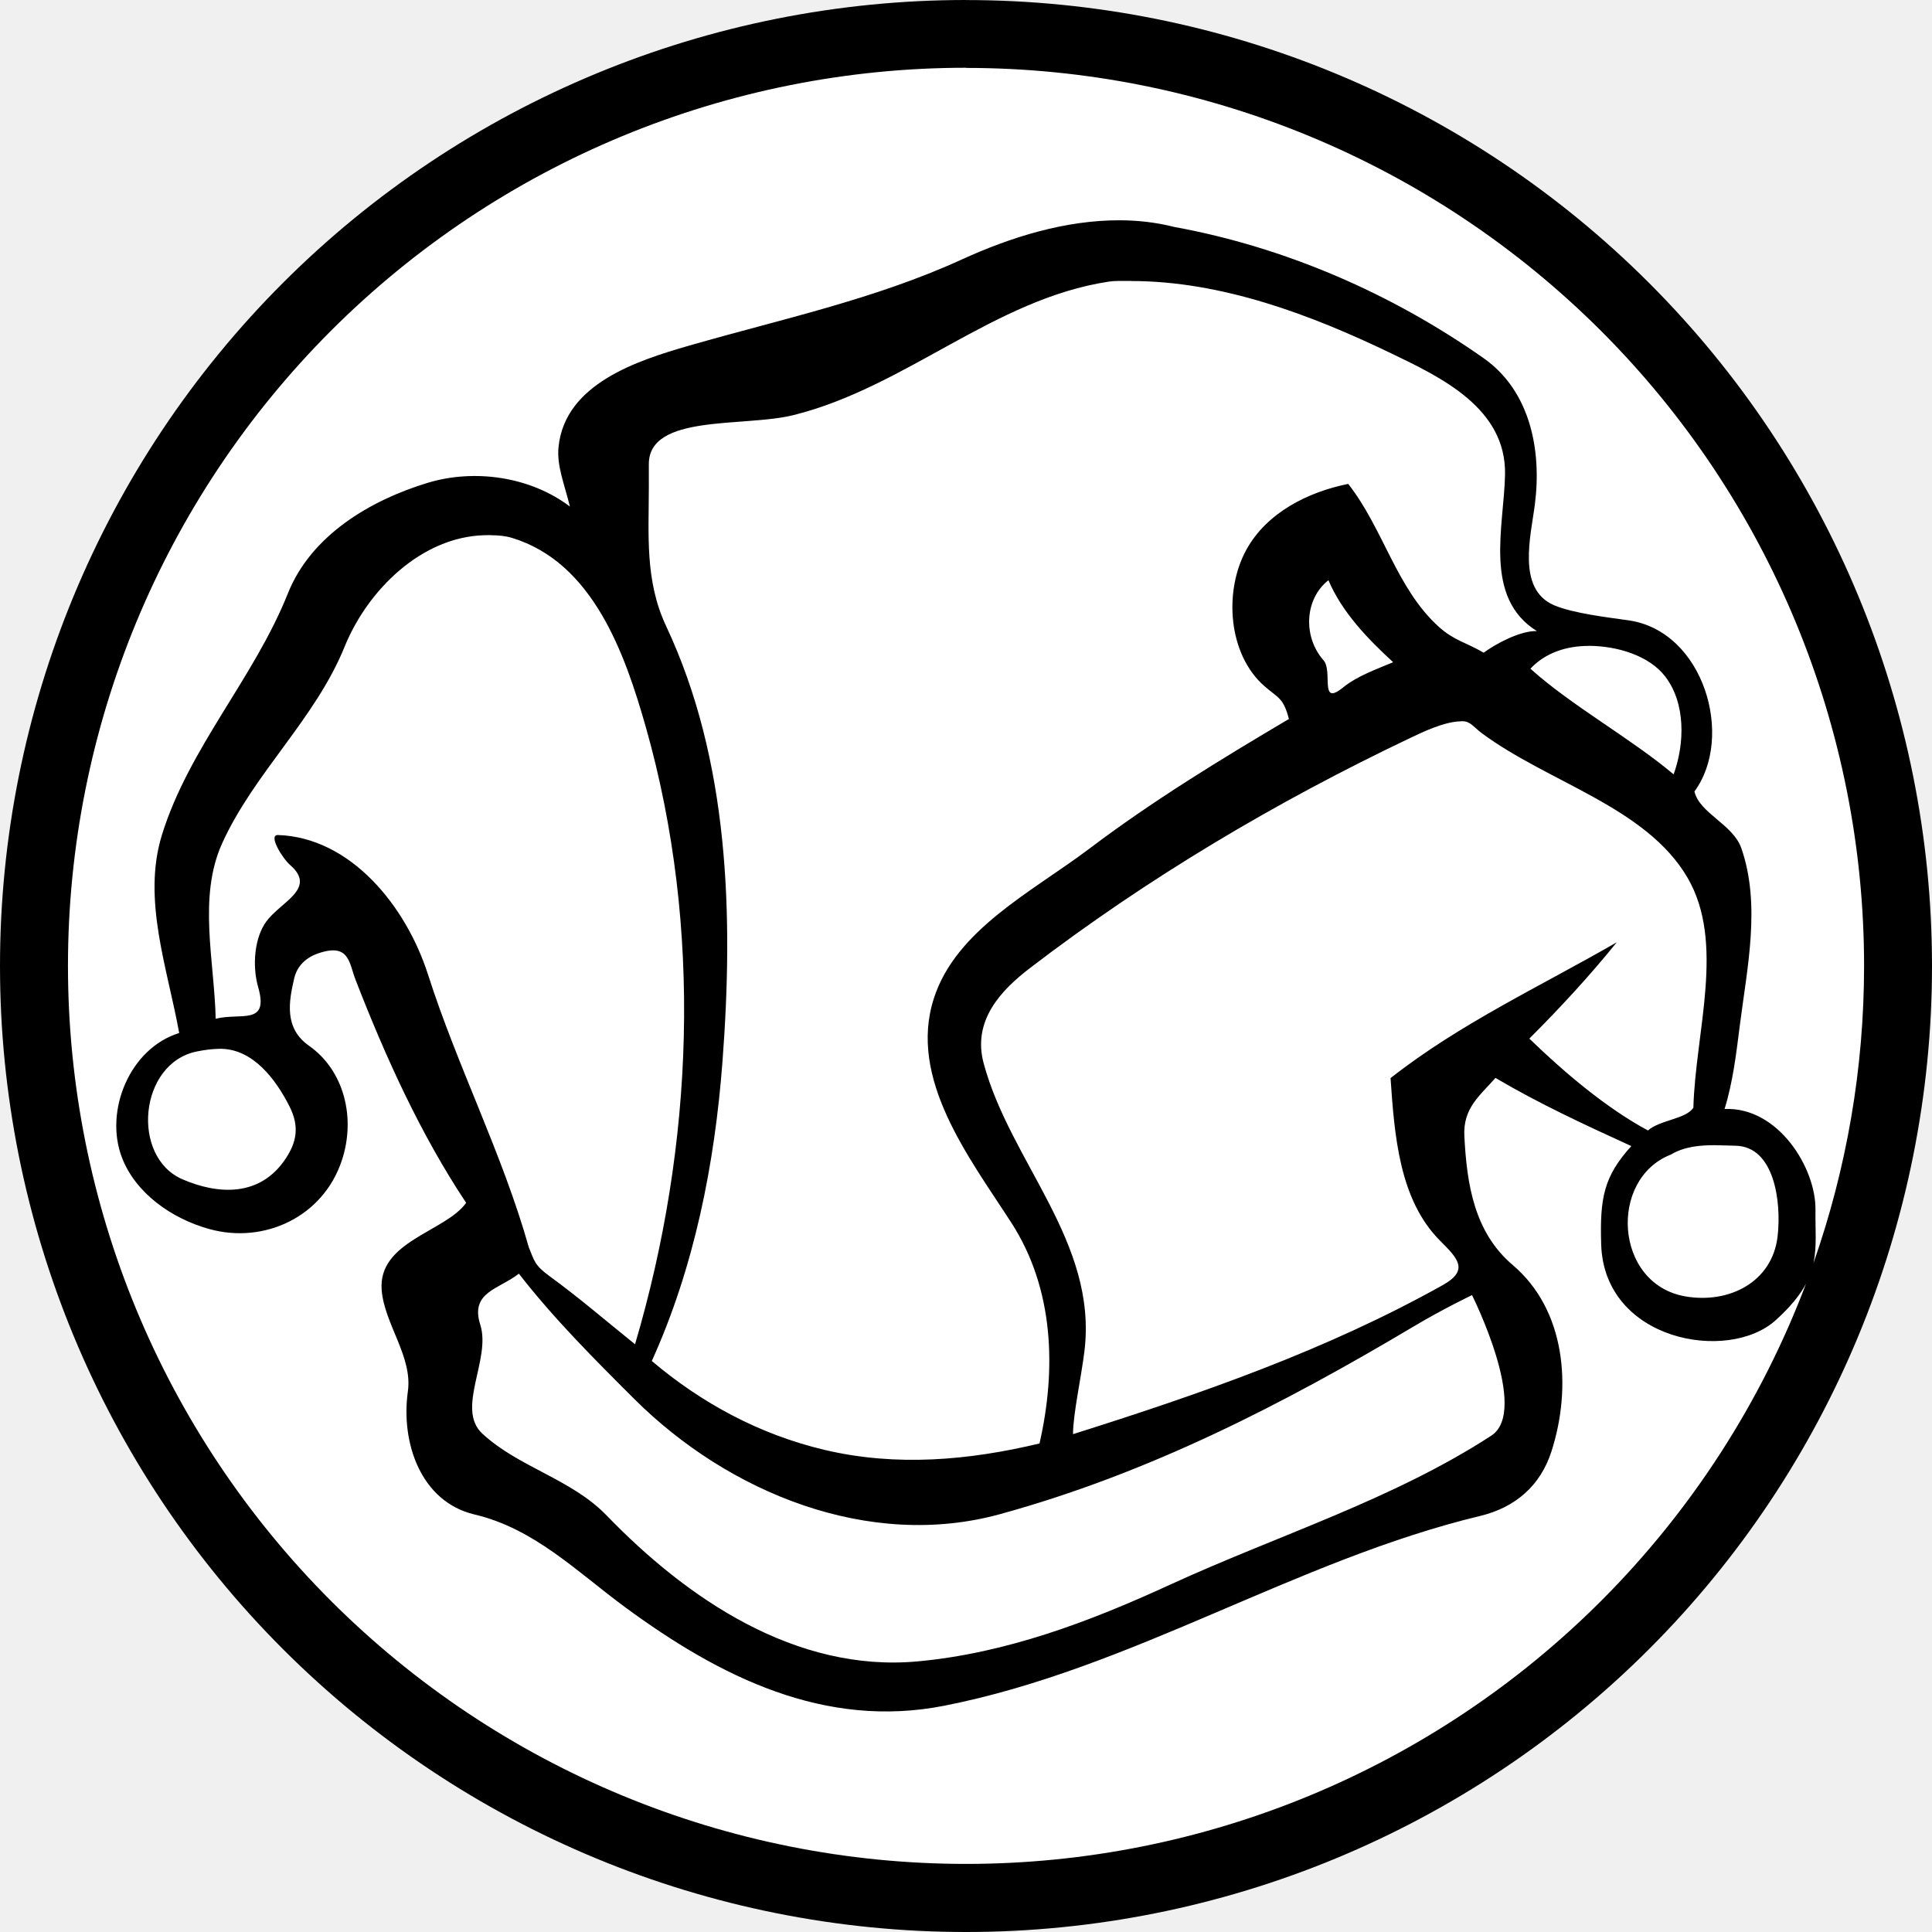
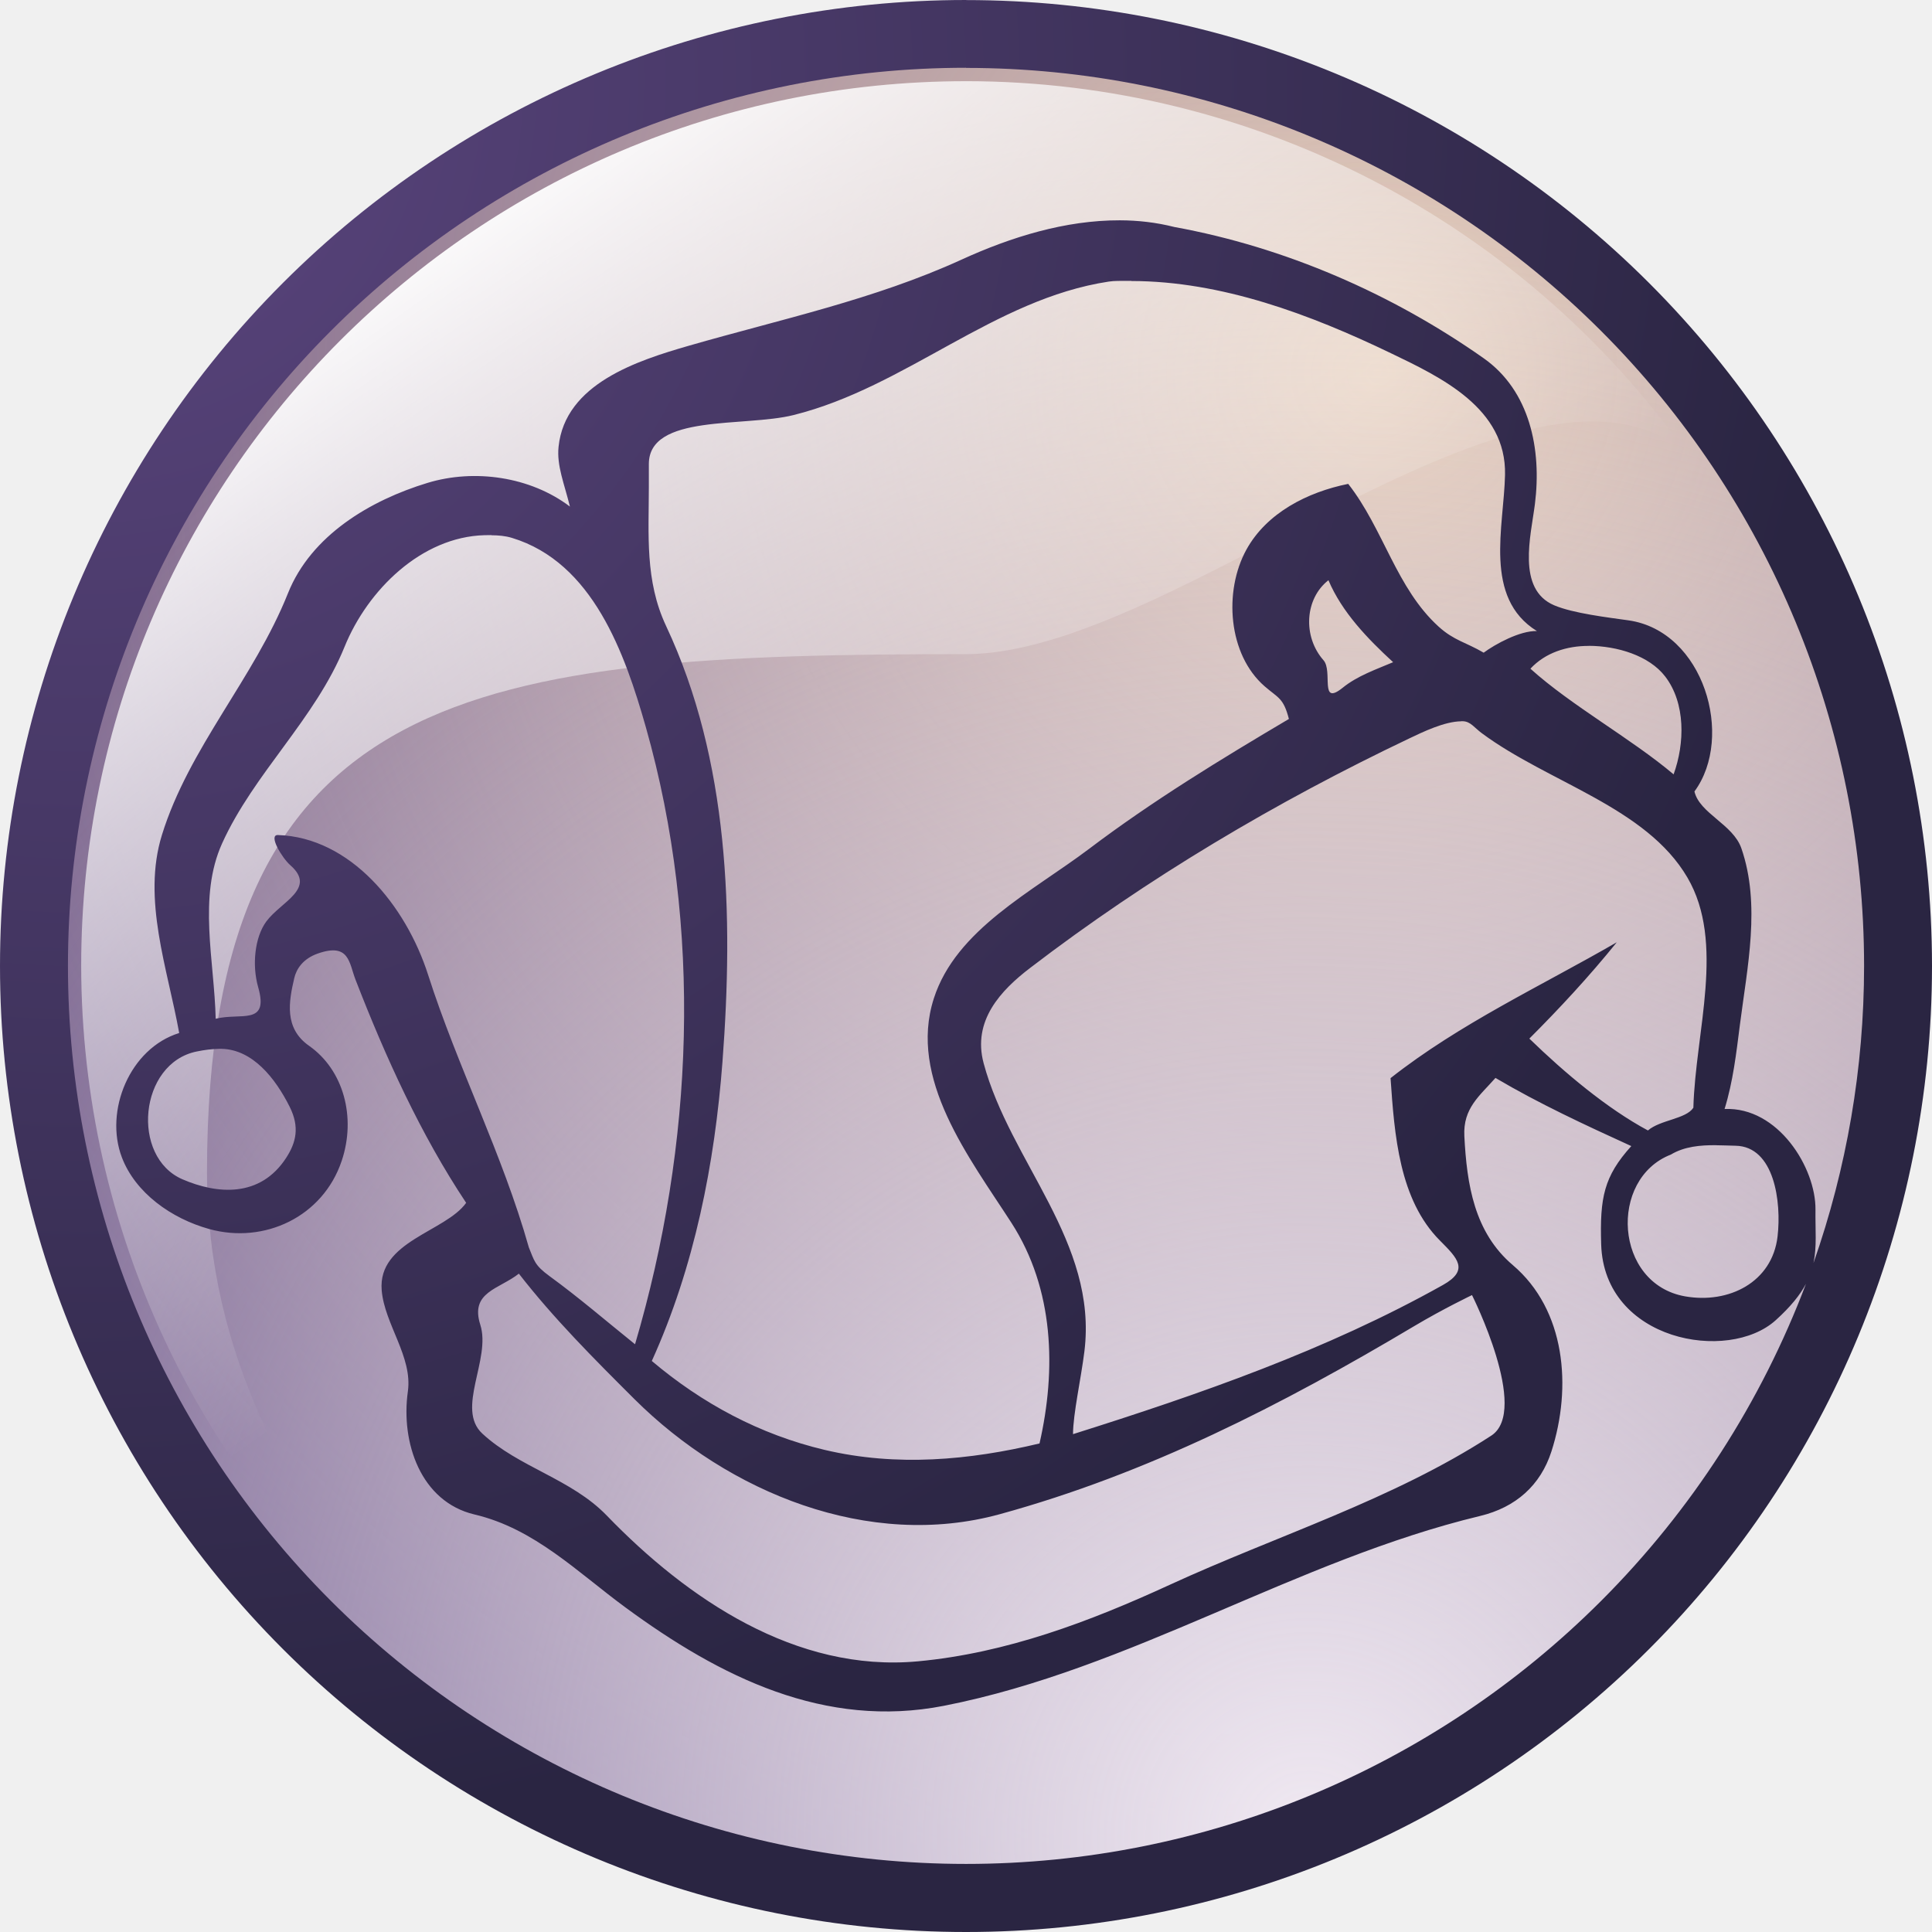
- <svg xmlns="http://www.w3.org/2000/svg" width="2048" height="2048" version="1.1" viewBox="0 0 2048 2048">
-   <circle cx="1024" cy="1024" r="968.2" fill="#fff" />
-   <path d="m1024 0c-271.6 0-532.1 107.9-724.1 299.9-192 192-299.9 452.5-299.9 724.1-5.497e-7 271.6 107.9 532.1 299.9 724.1 192 192 452.5 299.9 724.1 299.9 271.6 0 532.1-107.9 724.1-299.9 191.8-191.8 299.7-452 299.9-723.3a35.99 35.99 0 0 0 0.01-0.76 35.99 35.99 0 0 0 0-0.01 35.99 35.99 0 0 0 0-0.01 35.99 35.99 0 0 0 0-0.01 35.99 35.99 0 0 0 0-0.01 35.99 35.99 0 0 0-0.01-0.84c-0.222-271.3-108.1-531.4-299.9-723.2-192-192-452.5-299.9-724.1-299.9zm0 71.99c252.5 0 494.6 100.3 673.2 278.8 178.5 178.5 278.8 420.6 278.8 673.1v0.035c0 108.3-18.46 214.7-53.62 314.9 3.702-17.48 1.822-34.95 2.094-56.44 0.561-44.33-39.62-109.3-96.37-106.8 8.964-28.9 12.41-59.07 16.23-89 7.828-61.35 22.29-127.7 1.572-187.4-8.819-25.44-44.33-36.94-49.73-60.21 42.56-57.77 10.02-170-69.9-181.4-21.13-3.021-58.52-7.337-78.79-15.96-39.98-17.01-24.65-73.71-20.41-107.3 7.287-57.81-5.193-120-54.34-154.6-97.38-68.52-210.5-117.7-327.8-139.1-19.31-4.88-38.62-7.061-57.85-7.111-57.68-0.152-115.1 17.58-167.8 41.67-92.53 42.3-191.8 63.26-288.9 91.24-54.73 15.77-131.4 40.34-138.3 107.2-2.081 20.14 6.122 39.14 12.04 63.35-42.17-31.92-101.4-40.11-150.8-25.13-60.65 18.41-123.5 55.5-148.1 117.1-35.96 90.07-105 163.8-133.6 256.2-21.13 68.34 5.981 141.4 18.32 209.9-52.43 16.24-79.53 82.56-60.73 131.9 14.25 37.41 52.26 64.74 92.67 75.91 58.36 16.13 120.4-12.97 140.3-72.24 15.56-46.25 2.023-96.36-34.56-122-26.78-18.76-21.43-47.1-15.71-71.72 2.183-9.398 8.888-20.53 25.13-26.18 33.41-11.61 32.91 10.02 39.79 27.75 31.9 82.28 69.09 164.1 117.3 236.6-21.96 30.77-93.85 40.68-89.53 92.67 2.987 35.99 32.95 70.43 27.75 107.3-7.641 54.2 13.62 116.9 70.68 130.4 63.64 14.97 109.2 61.26 160 98.56 100.6 73.97 211.4 129 337.7 104.2 198.4-38.91 372.5-154.1 568.2-201.2 37.98-9.133 64.15-32.61 75.65-68.38 21.93-68.14 15.04-150-41-197.6-40.87-34.74-48.65-85.39-51.31-136.6-1.546-29.78 16.25-42.73 32.98-61.78 46.32 27.36 95.09 49.92 144 72.25-29.13 32.26-33.44 54.79-31.94 104.2 3.109 102.4 134.6 125.9 185 80.4 15.85-14.32 25.85-26.84 32.13-38.65-47.31 125-120.9 239.9-217.2 336.2-178.5 178.5-420.7 278.8-673.2 278.8-252.5 0-494.6-100.3-673.2-278.8-178.5-178.5-278.8-420.7-278.8-673.2-2e-6 -252.5 100.3-494.6 278.8-673.2 178.5-178.5 420.7-278.8 673.2-278.8zm175.4 225.9c95.69 0.132 189.7 35.48 274.9 76.47 53.21 25.59 122.6 58.31 121.1 128.9-1.134 55.1-23.23 130.3 33.77 165.7-18-0.529-44.27 13.95-56.42 22.93-18.82-11.07-31.42-12.8-47.77-27.64-44.88-40.75-58.32-103.4-95.81-151.3-43.24 8.728-86.4 30.7-107.9 69.64-24.31 44.13-19.52 111.3 19.37 145 14.56 12.61 19.84 12.18 25.65 34.56-72.37 42.81-144.6 86.87-211.7 137.6-60.12 45.41-141.2 85.46-164.7 158.7-27.33 85.14 37.5 168.5 82.19 237.7 45.5 70.48 47.66 155.9 29.85 234-74.38 17.76-151.4 24.85-227.7 6.832-68.86-16.27-130.2-49.39-183.3-94.27 45.13-99.62 66.71-208.9 74.91-317.2 11.75-155.1 7.233-319.4-59.76-461.9-22.6-48.07-18.29-97.18-18.29-147.6v-24.09c0-53.38 101.1-38.86 153.3-51.88 119.3-29.72 212.5-123 334.2-141.5 6.446-0.984 13-0.669 19.49-0.736 1.52-0.016 3.04-0.022 4.559-0.019zm-678.5 269.5c7.256 0.041 14.62 0.603 21.79 2.783 85.87 26.11 119.8 122.7 142 200.9 60.17 212.4 50.79 442.8-11.52 653.9-29.74-23.91-59.45-49.5-90.63-72.2-16.18-11.78-16.14-16.53-21.93-30.41-28.05-99.35-75.46-191.1-106.8-289-23.57-73.6-82.48-145.7-159.2-148.2-10.55-0.334 4.413 24.34 13.09 31.94 28.42 24.88-9.945 38.72-25.39 59.69-12.36 16.78-15.28 46.41-8.641 69.63 11.76 41.13-18.5 26.73-45.02 33.51-1.425-61.56-18.93-129 6.807-185.9 33.66-74.39 98.78-131.9 129.8-208.4 24.51-60.38 81.62-116.5 148.3-118.3 2.383-0.062 4.79-0.107 7.209-0.094zm887.3 47.67c14.52 34.13 41.57 62.03 68.58 86.9-18.31 7.749-37.9 14.5-53.35 26.99-25.18 20.36-10.2-17.44-20.47-29.08-22.18-25.14-19.85-65.26 5.232-84.81zm276 69.55c30.18 0.107 64.03 10.39 81.01 32.54 21.69 28.29 20.8 70.85 8.902 103.7-45.06-38.01-108.2-72.7-151.8-112 15.72-16.91 38.44-24.24 61.91-24.16zm-135.2 79.89c0.576-4e-3 1.145 4e-3 1.709 0.023 8.206 0.283 11.95 6.689 20.25 12.83 70.54 52.24 174.1 78.14 217.8 152.9 40.36 69.02 8.488 163.3 6.283 244-7.994 12.05-34.94 12.74-48.17 24.08-43.39-23.31-88.18-60.96-125.7-97.38 32.28-32.28 63.87-66.38 92.67-102.1-80.66 46.57-166.3 86.14-239.8 144 4.142 60.21 9.089 128.8 52.36 172.2 18.58 18.65 31.47 31.23 3.137 47.11-123.3 69.09-258 115.8-392.1 158.1 0.051-21.32 8.587-59.51 12.07-87.66 14.34-116-78.65-200.6-106.8-305.5-12.13-45.16 18.21-77.3 49.21-101 124.5-95.32 260.7-176.1 402.1-243.4 13.98-6.658 37.16-17.96 55-18.09zm-1314 347.3c32.75 0.832 56.72 30.84 72.03 61.36 10.92 21.76 6.775 38.1-3.662 54.19-27.59 42.54-73.23 38.62-109.9 22.78-55.04-23.74-46.17-123.1 15.08-135.5 8.81-1.778 15.37-2.579 23.31-2.836 1.075-0.035 2.139-0.038 3.195-0.012zm1584 102.2c7.309 0.053 14.37 0.412 20.79 0.525 41.08 0.727 48.85 59.51 44.5 96.33-5.707 48.3-51.53 71.45-97.9 63.35-75.24-13.14-81.37-124.6-15.18-150.3 14.42-8.702 31.72-10.07 47.79-9.951zm-1269 136.1c36.99 47.62 79.77 90.4 122.5 133 99.86 99.43 248.7 160.1 387.4 122 157.1-43.11 298.6-115.6 439.5-199.5 30.67-18.25 60.99-32.73 60.99-32.73s61.45 122.3 20.43 149c-104.7 68.05-227 105.8-340.8 158.1-84.93 39.05-173.2 72.45-267 81.14-129.3 11.98-244.4-66.1-329.8-154.5-37.68-39.01-93.18-51.04-131.9-86.87-28.46-26.31 9.444-78.94-2.191-115.4-11.13-34.88 19.99-37.63 40.93-54.23z" />
+ <svg xmlns="http://www.w3.org/2000/svg" width="128" height="128" version="1.1" viewBox="0 0 128 128">
+   <defs>
+     <linearGradient id="biloue" x1="29.357" x2="64.456" y1="12.579" y2="62.118" gradientUnits="userSpaceOnUse">
+       <stop stop-color="#fff" offset="0" />
+       <stop stop-color="#fff" stop-opacity="0" offset="1" />
+     </linearGradient>
+     <radialGradient id="biloud" cx="123.08" cy="104.66" r="58.621" gradientTransform="matrix(0 -2 2 -1.9982e-8 -122.62 367.86)" gradientUnits="userSpaceOnUse">
+       <stop stop-color="#f0e9f2" offset="0" />
+       <stop stop-color="#f0e9f2" stop-opacity="0" offset="1" />
+     </radialGradient>
+     <radialGradient id="bilouc" cx="15.023" cy="-37.564" r="58.621" gradientTransform="matrix(0 2 -2 0 16.136 -5.3795)" gradientUnits="userSpaceOnUse">
+       <stop stop-color="#e7ceb8" offset="0" />
+       <stop stop-color="#e7ceb8" stop-opacity="0" offset="1" />
+     </radialGradient>
+     <radialGradient id="biloub" cx="128" cy="128" r="64" gradientTransform="matrix(5.0621e-8 -2 2 1.9053e-7 -128 384)" gradientUnits="userSpaceOnUse">
+       <stop stop-color="#5c4680" offset="0" />
+       <stop stop-color="#2a2542" offset="1" />
+     </radialGradient>
+     <radialGradient id="biloua" cx="5.379" cy="5.379" r="62" gradientTransform="matrix(9.3661e-6 1.891 -1.891 1.1385e-5 15.55 -4.7927)" gradientUnits="userSpaceOnUse">
+       <stop stop-color="#5c4680" offset="0" />
+       <stop stop-color="#2a2542" offset="1" />
+     </radialGradient>
+   </defs>
+   <circle cx="64" cy="64" r="60.512" fill="#5c4680" />
+   <circle cx="64" cy="64" r="60.512" fill="url(#bilouc)" />
+   <circle cx="64" cy="64" r="60.512" fill="url(#biloud)" />
+   <path fill="url(#biloue)" d="m64 5.379c-32.375 5.7e-5 -58.621 26.246-58.621 58.621 0.023 17.322 7.706 33.747 20.986 44.867-7.177-9.928-12.602-18.925-12.651-31.176-8.64e-4 -32.376 17.91-34.352 50.286-34.353 13.885 0.006 37.19-22.262 47.777-13.278-10.99-15.478-28.795-24.675-47.777-24.682z" />
+   <path fill="url(#biloua)" d="m64 0c-16.975 0-33.256 6.744-45.256 18.744-12 12-18.744 28.281-18.744 45.256-3.4356e-8 16.975 6.744 33.256 18.744 45.256 12 12 28.281 18.744 45.256 18.744 16.975 0 33.256-6.744 45.256-18.744 11.987-11.987 18.731-28.25 18.744-45.206a2.249 2.249 0 0 0 6.2e-4 -0.047 2.249 2.249 0 0 0 0-6.25e-4 2.249 2.249 0 0 0 0-6.25e-4 2.249 2.249 0 0 0 0-6.25e-4 2.249 2.249 0 0 0 0-6.25e-4 2.249 2.249 0 0 0-6.2e-4 -0.052c-0.014-16.956-6.756-33.212-18.744-45.2-12-12-28.281-18.744-45.256-18.744zm0 4.499c15.781 0 30.912 6.269 42.075 17.425 11.156 11.156 17.425 26.287 17.425 42.069v0.002c0 6.769-1.154 13.419-3.351 19.681 0.231-1.093 0.114-2.184 0.131-3.527 0.035-2.771-2.476-6.831-6.023-6.675 0.56-1.806 0.776-3.692 1.014-5.562 0.489-3.834 1.393-7.981 0.098-11.712-0.551-1.59-2.771-2.309-3.108-3.763 2.66-3.611 0.626-10.625-4.369-11.337-1.321-0.189-3.658-0.459-4.924-0.998-2.499-1.063-1.541-4.607-1.276-6.706 0.455-3.613-0.325-7.5-3.396-9.662-6.086-4.282-13.156-7.356-20.487-8.694-1.207-0.305-2.414-0.441-3.616-0.444-3.605-0.009-7.194 1.099-10.487 2.604-5.783 2.644-11.987 3.954-18.056 5.702-3.421 0.986-8.213 2.521-8.644 6.7-0.13 1.259 0.383 2.446 0.752 3.959-2.636-1.995-6.338-2.507-9.425-1.571-3.791 1.151-7.719 3.469-9.256 7.319-2.248 5.629-6.562 10.237-8.35 16.012-1.321 4.271 0.374 8.838 1.145 13.119-3.277 1.015-4.971 5.16-3.796 8.244 0.891 2.338 3.266 4.046 5.792 4.744 3.647 1.008 7.525-0.811 8.769-4.515 0.973-2.891 0.126-6.022-2.16-7.625-1.674-1.173-1.339-2.944-0.982-4.482 0.136-0.587 0.555-1.283 1.571-1.636 2.088-0.726 2.057 0.626 2.487 1.734 1.994 5.143 4.318 10.256 7.331 14.787-1.373 1.923-5.866 2.542-5.596 5.792 0.187 2.249 2.059 4.402 1.734 6.706-0.478 3.388 0.851 7.306 4.418 8.15 3.978 0.936 6.825 3.829 10 6.16 6.287 4.623 13.212 8.062 21.106 6.513 12.4-2.432 23.281-9.631 35.512-12.575 2.374-0.571 4.009-2.038 4.728-4.274 1.371-4.259 0.94-9.375-2.562-12.35-2.554-2.171-3.041-5.337-3.207-8.537-0.097-1.861 1.016-2.671 2.061-3.861 2.895 1.71 5.943 3.12 9 4.516-1.821 2.016-2.09 3.424-1.996 6.513 0.194 6.4 8.412 7.869 11.562 5.025 0.991-0.895 1.616-1.677 2.008-2.416-2.957 7.812-7.556 14.994-13.575 21.012-11.156 11.156-26.294 17.425-42.075 17.425-15.781 0-30.912-6.269-42.075-17.425-11.156-11.156-17.425-26.294-17.425-42.075-2e-7 -15.781 6.269-30.912 17.425-42.075 11.156-11.156 26.294-17.425 42.075-17.425zm10.962 14.119c5.981 0.008 11.856 2.217 17.181 4.779 3.326 1.599 7.662 3.644 7.569 8.056-0.071 3.444-1.452 8.144 2.111 10.356-1.125-0.033-2.767 0.872-3.526 1.433-1.176-0.692-1.964-0.8-2.986-1.728-2.805-2.547-3.645-6.463-5.988-9.456-2.703 0.545-5.4 1.919-6.744 4.353-1.519 2.758-1.22 6.956 1.211 9.062 0.91 0.788 1.24 0.761 1.603 2.16-4.523 2.676-9.037 5.429-13.231 8.6-3.757 2.838-8.825 5.341-10.294 9.919-1.708 5.321 2.344 10.531 5.137 14.856 2.844 4.405 2.979 9.744 1.866 14.625-4.649 1.11-9.463 1.553-14.231 0.427-4.304-1.017-8.137-3.087-11.456-5.892 2.821-6.226 4.169-13.056 4.682-19.825 0.734-9.694 0.452-19.962-3.735-28.869-1.413-3.004-1.143-6.074-1.143-9.225v-1.506c0-3.336 6.319-2.429 9.581-3.243 7.456-1.857 13.281-7.688 20.887-8.844 0.403-0.061 0.812-0.042 1.218-0.046 0.095-9.88e-4 0.19-0.001 0.285-0.001zm-42.406 16.844c0.454 0.003 0.914 0.038 1.362 0.174 5.367 1.632 7.487 7.669 8.875 12.556 3.761 13.275 3.174 27.675-0.72 40.869-1.859-1.494-3.716-3.094-5.664-4.513-1.011-0.736-1.009-1.033-1.371-1.901-1.753-6.209-4.716-11.944-6.675-18.062-1.473-4.6-5.155-9.106-9.95-9.262-0.659-0.021 0.276 1.521 0.818 1.996 1.776 1.555-0.622 2.42-1.587 3.731-0.772 1.049-0.955 2.901-0.54 4.352 0.735 2.571-1.156 1.671-2.814 2.094-0.089-3.848-1.183-8.062 0.425-11.619 2.104-4.649 6.174-8.244 8.113-13.025 1.532-3.774 5.101-7.281 9.269-7.394 0.149-0.004 0.299-0.007 0.451-0.006zm55.456 2.979c0.907 2.133 2.598 3.877 4.286 5.431-1.144 0.484-2.369 0.906-3.334 1.687-1.574 1.272-0.637-1.09-1.279-1.817-1.386-1.571-1.241-4.079 0.327-5.301zm17.25 4.347c1.886 0.007 4.002 0.649 5.063 2.034 1.356 1.768 1.3 4.428 0.556 6.481-2.816-2.376-6.763-4.544-9.487-7 0.982-1.057 2.402-1.515 3.869-1.51zm-8.45 4.993c0.036-2.5e-4 0.072 2.5e-4 0.107 0.002 0.513 0.018 0.747 0.418 1.266 0.802 4.409 3.265 10.881 4.884 13.612 9.556 2.522 4.314 0.53 10.206 0.393 15.25-0.5 0.753-2.184 0.796-3.011 1.505-2.712-1.457-5.511-3.81-7.856-6.086 2.018-2.018 3.992-4.149 5.792-6.381-5.041 2.911-10.394 5.384-14.987 9 0.259 3.763 0.568 8.05 3.272 10.762 1.161 1.166 1.967 1.952 0.196 2.944-7.706 4.318-16.125 7.237-24.506 9.881 0.003-1.333 0.537-3.719 0.754-5.479 0.896-7.25-4.916-12.537-6.675-19.094-0.758-2.822 1.138-4.831 3.076-6.312 7.781-5.957 16.294-11.006 25.131-15.212 0.874-0.416 2.322-1.123 3.438-1.131zm-82.125 21.706c2.047 0.052 3.545 1.927 4.502 3.835 0.682 1.36 0.423 2.381-0.229 3.387-1.724 2.659-4.577 2.414-6.869 1.424-3.44-1.484-2.886-7.694 0.943-8.469 0.551-0.111 0.961-0.161 1.457-0.177 0.067-0.002 0.134-0.002 0.2-7.5e-4zm99 6.388c0.457 0.003 0.898 0.026 1.299 0.033 2.567 0.045 3.053 3.719 2.781 6.021-0.357 3.019-3.221 4.466-6.119 3.959-4.702-0.821-5.086-7.787-0.949-9.394 0.901-0.544 1.982-0.629 2.987-0.622zm-79.312 8.506c2.312 2.976 4.986 5.65 7.656 8.312 6.241 6.214 15.544 10.006 24.212 7.625 9.819-2.694 18.662-7.225 27.469-12.469 1.917-1.141 3.812-2.046 3.812-2.046s3.841 7.644 1.277 9.312c-6.544 4.253-14.187 6.612-21.3 9.881-5.308 2.441-10.825 4.528-16.687 5.071-8.081 0.749-15.275-4.131-20.612-9.656-2.355-2.438-5.824-3.19-8.244-5.429-1.779-1.644 0.59-4.934-0.137-7.213-0.696-2.18 1.249-2.352 2.558-3.389z" />
</svg>
